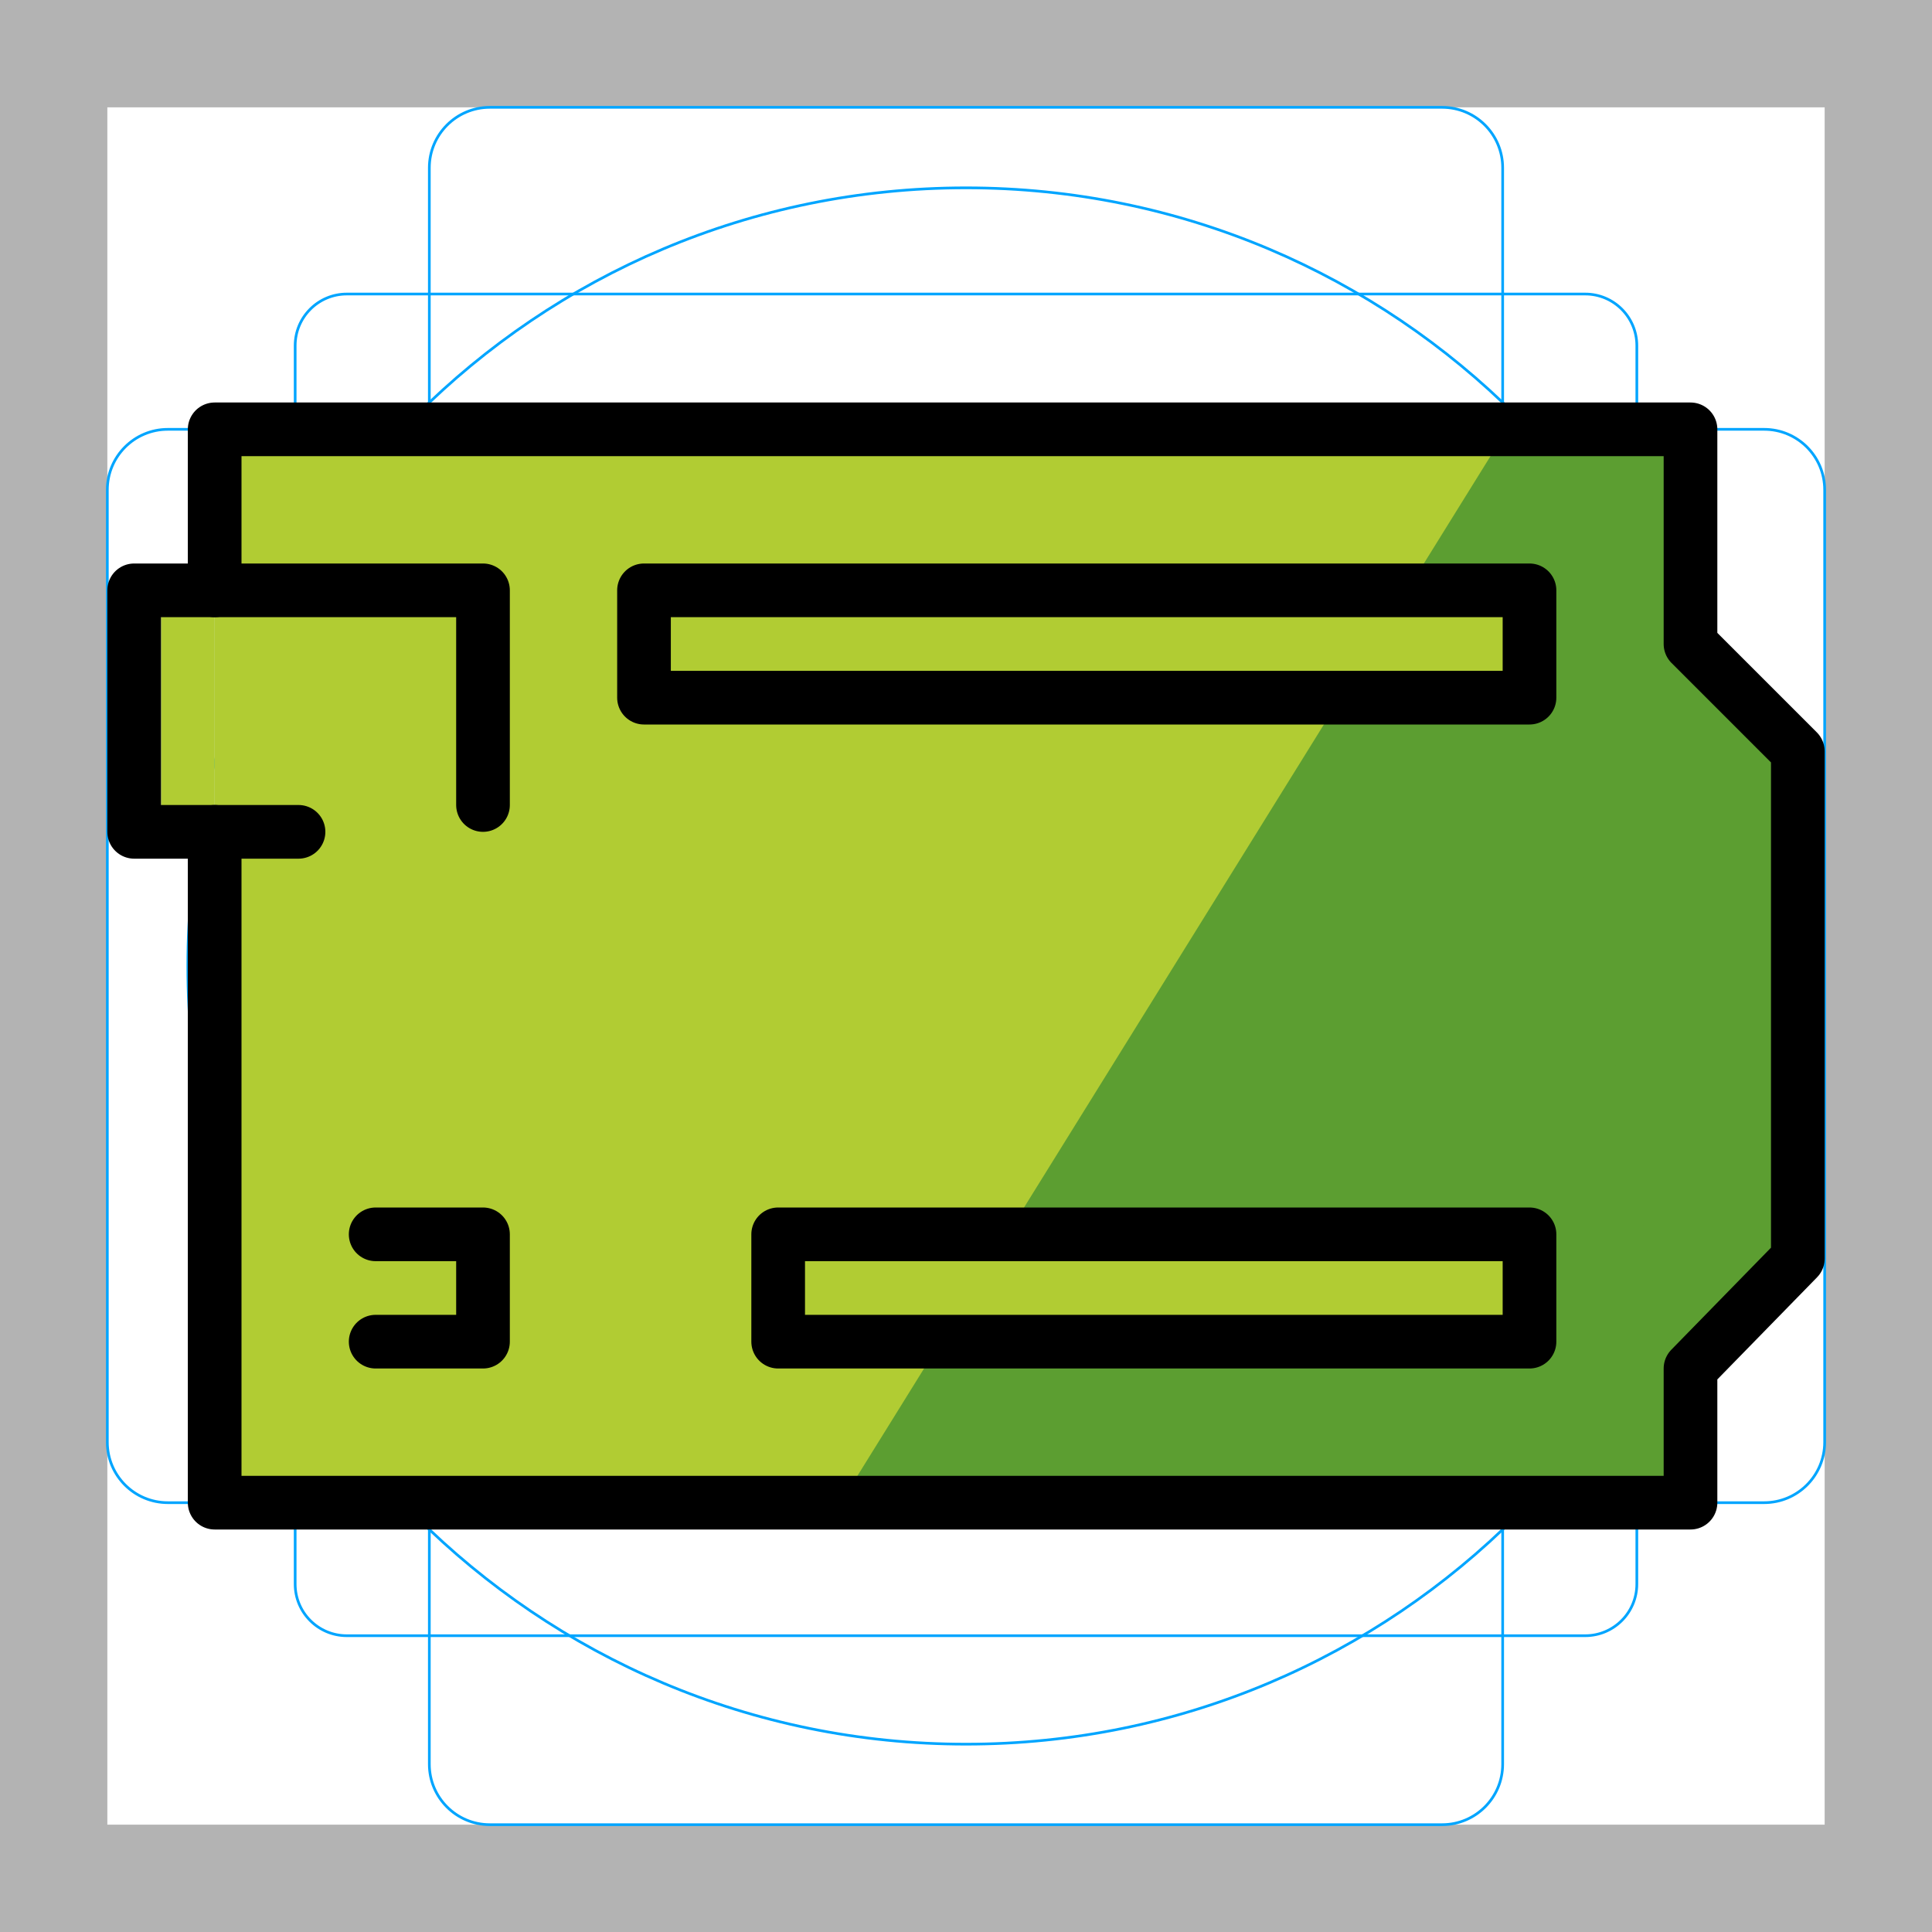
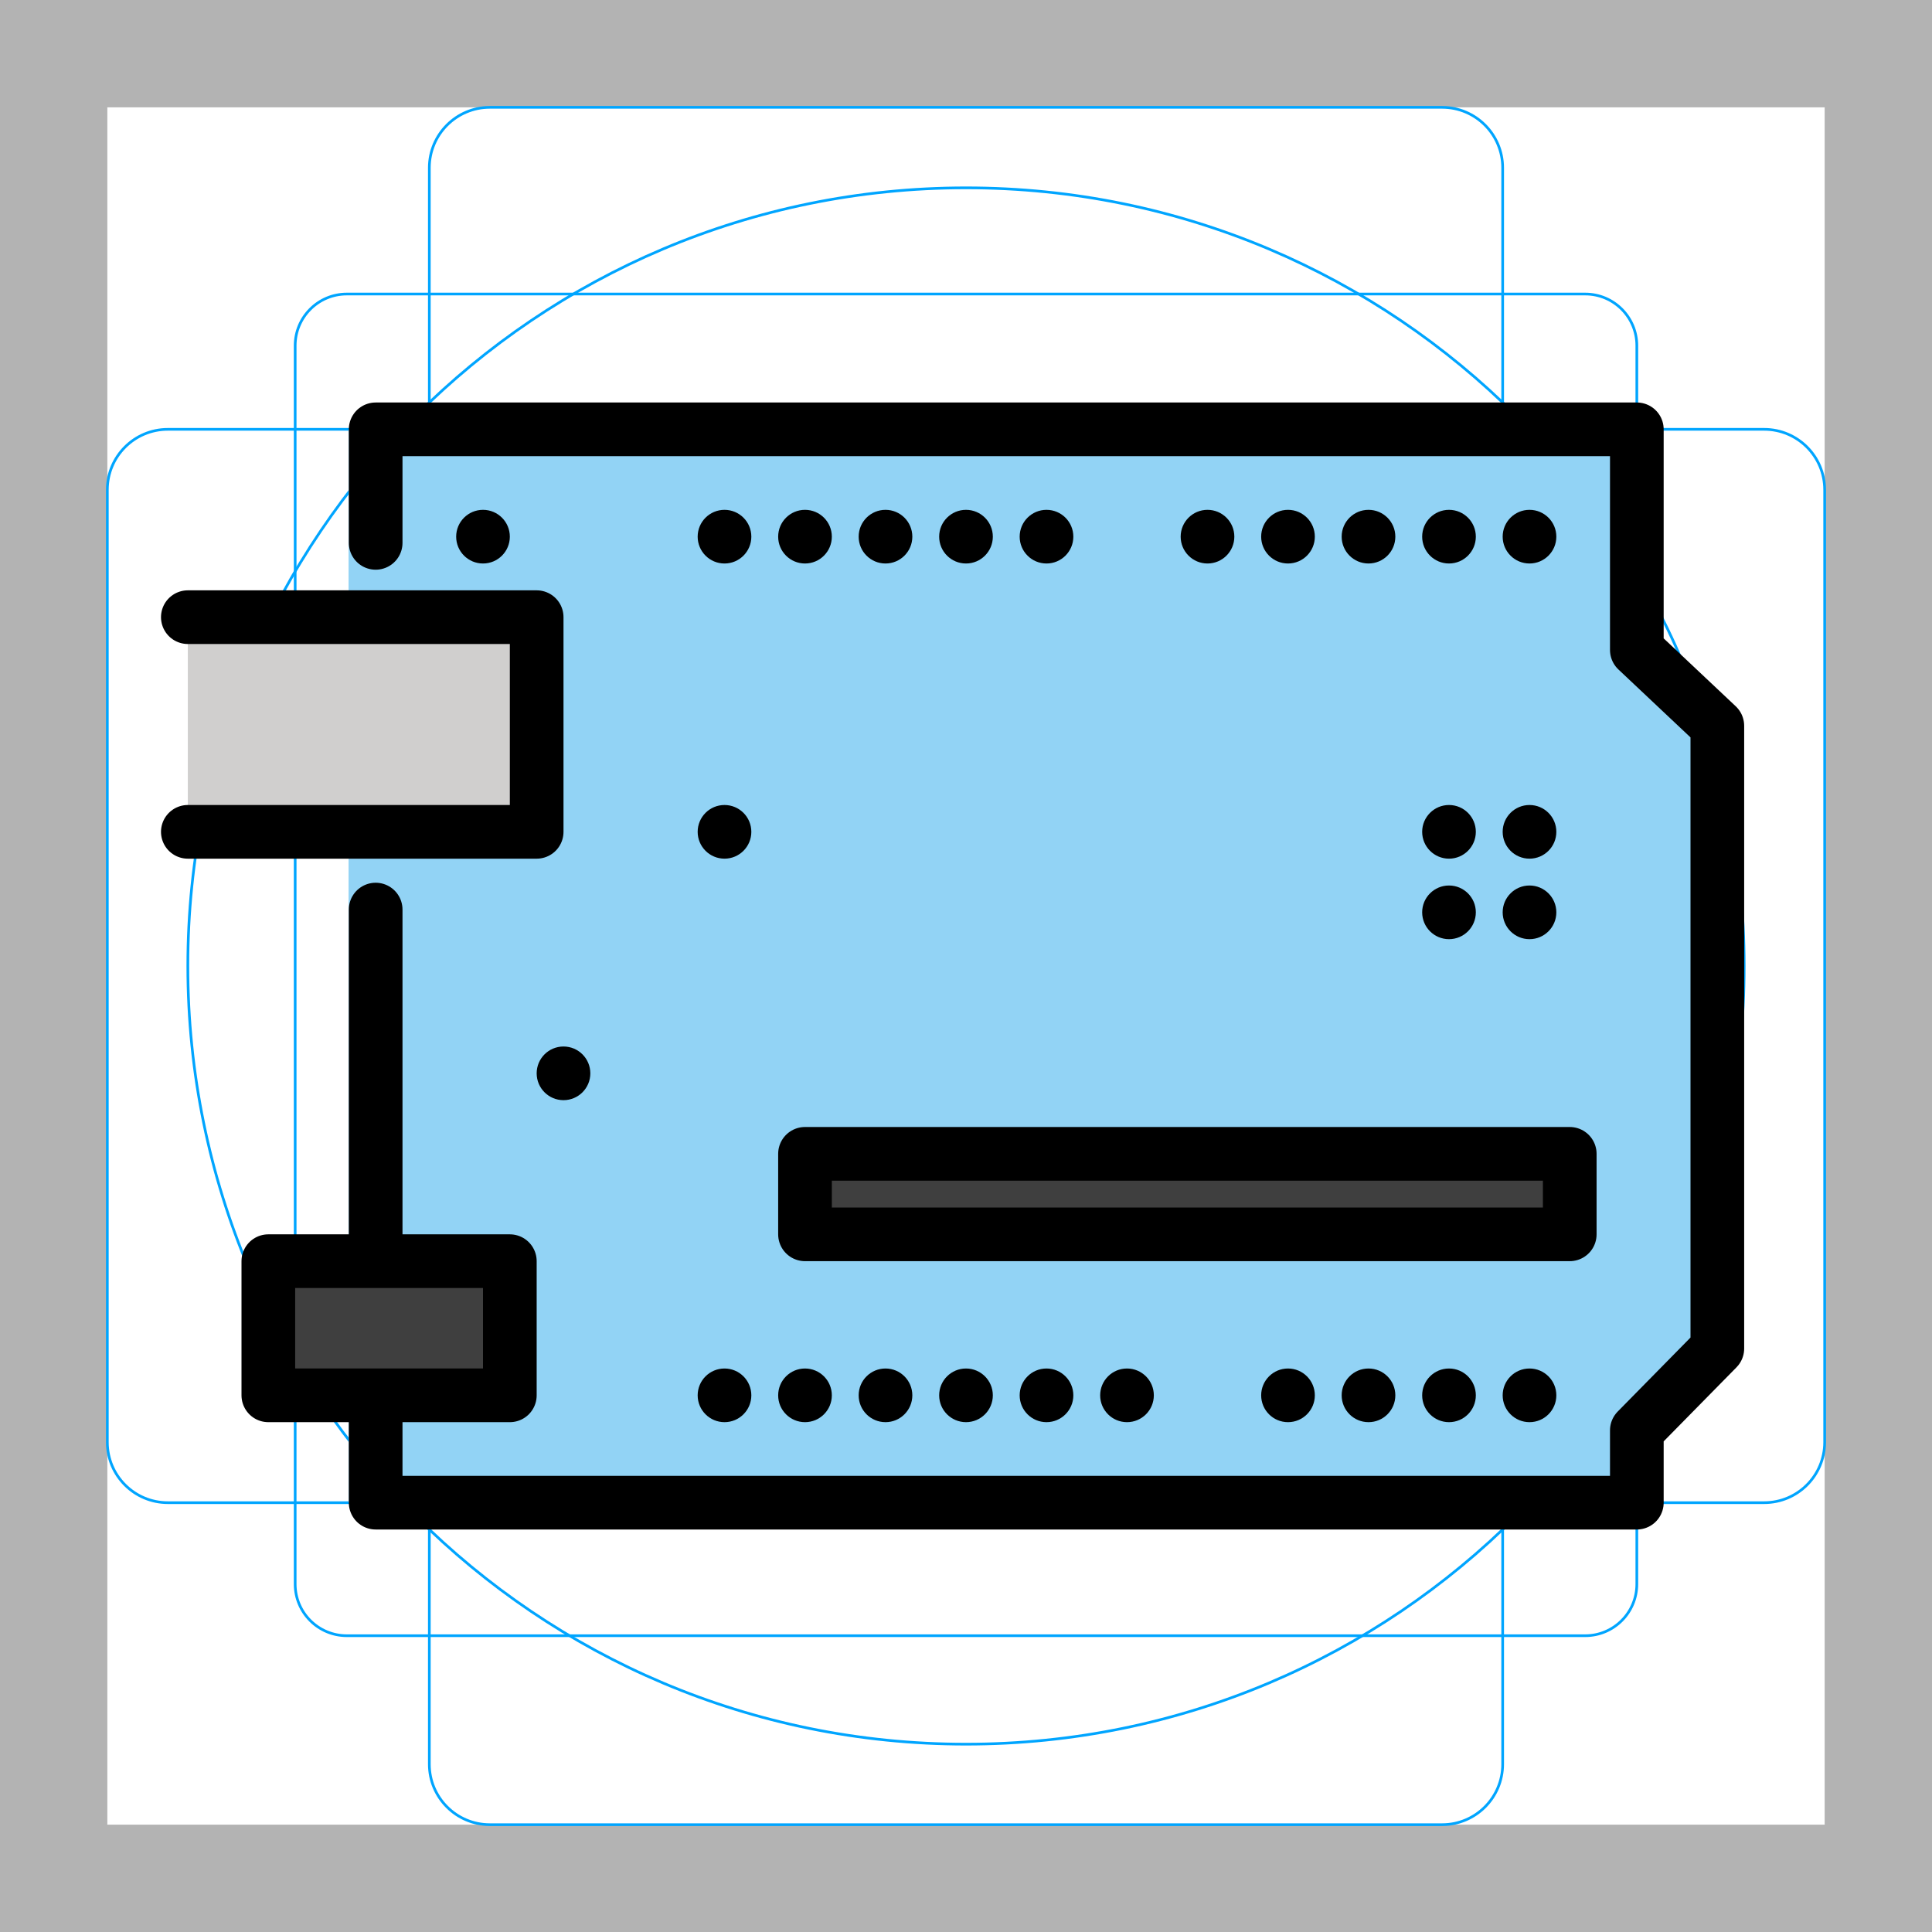
<svg xmlns="http://www.w3.org/2000/svg" id="emoji" viewBox="0 0 72 72">
  <g id="grid">
-     <path fill="#b3b3b3" d="M68,4V68H4V4H68m4-4H0V72H72V0Z" />
-     <path fill="none" stroke="#00a5ff" stroke-miterlimit="10" stroke-width="0.1" d="M12.923,10.958H59.077A1.923,1.923,0,0,1,61,12.881V59.035a1.923,1.923,0,0,1-1.923,1.923H12.923A1.923,1.923,0,0,1,11,59.035V12.881A1.923,1.923,0,0,1,12.923,10.958Z" />
-     <rect x="16" y="4" rx="2.254" width="40" height="64" fill="none" stroke="#00a5ff" stroke-miterlimit="10" stroke-width="0.1" />
-     <rect x="16" y="4" rx="2.254" width="40" height="64" transform="translate(72) rotate(90)" fill="none" stroke="#00a5ff" stroke-miterlimit="10" stroke-width="0.1" />
+     <path fill="#b3b3b3" d="M68,4v64H4V4h64M72,0H0v72h72V0h0Z" />
+     <rect x="11" y="10.958" rx="1.923" ry="1.923" width="50" height="50" fill="none" stroke="#00a5ff" stroke-miterlimit="10" stroke-width="0.1" />
+     <rect x="16" y="4" rx="2.254" ry="2.254" width="40" height="64" fill="none" stroke="#00a5ff" stroke-miterlimit="10" stroke-width="0.1" />
+     <rect x="16" y="4" rx="2.254" ry="2.254" width="40" height="64" transform="translate(72) rotate(90)" fill="none" stroke="#00a5ff" stroke-miterlimit="10" stroke-width="0.1" />
    <circle cx="36" cy="36" r="29" fill="none" stroke="#00a5ff" stroke-miterlimit="10" stroke-width="0.1" />
  </g>
  <g id="color">
-     <polygon fill="#5C9E31" stroke="none" points="8,56 63,56 63,51 67,46.904 67,28 63,24 63,16 8,16" />
-     <polyline fill="#5C9E31" stroke="none" points="63,56 63,51 67,46.904 67,28 63,24 63,16 56.167,16" />
-     <polygon fill="#B1CC33" stroke="none" points="31.333,56 8,56 8,16 56.167,16" />
-     <rect x="6" y="22" width="2" height="9" fill="#B1CC33" stroke="none" />
-     <rect x="29" y="46" width="28" height="4" fill="#B1CC33" stroke="none" stroke-linecap="round" stroke-linejoin="round" stroke-miterlimit="10" stroke-width="2" />
-     <rect x="24" y="22" width="33" height="4" fill="#B1CC33" stroke="none" stroke-linecap="round" stroke-linejoin="round" stroke-miterlimit="10" stroke-width="2" />
+     <polyline fill="#92d3f5" points="12.99 20.231 12.99 16 60.939 16 60.939 24.222 64 27.049 64 50.256 60.939 53.306 60.939 56 12.99 56 12.99 52.429" />
+     <rect x="10" y="47" width="9" height="5" fill="#3f3f3f" />
+     <rect x="30" y="43" width="28.5" height="3" fill="#3f3f3f" />
+     <rect x="7" y="23" width="13" height="8" fill="#d0cfce" />
  </g>
-   <g id="hair" />
-   <g id="skin" />
-   <g id="skin-shadow" />
  <g id="line">
-     <polyline fill="none" stroke="#000000" stroke-linecap="round" stroke-linejoin="round" stroke-miterlimit="10" stroke-width="2" points="8,22 8,16 63,16 63,24 67,28 67,46.904 63,51 63,56 8,56 8,31" />
-     <rect x="29" y="46" width="28" height="4" fill="none" stroke="#000000" stroke-linecap="round" stroke-linejoin="round" stroke-miterlimit="10" stroke-width="2" />
-     <rect x="24" y="22" width="33" height="4" fill="none" stroke="#000000" stroke-linecap="round" stroke-linejoin="round" stroke-miterlimit="10" stroke-width="2" />
-     <polyline fill="none" stroke="#000000" stroke-linecap="round" stroke-linejoin="round" stroke-miterlimit="10" stroke-width="2" points="18,30 18,22 5,22 5,31 11.125,31" />
-     <polyline fill="none" stroke="#000000" stroke-linecap="round" stroke-linejoin="round" stroke-miterlimit="10" stroke-width="2" points="14,50 18,50 18,46 14,46" />
+     <line x1="14" x2="14" y1="46.649" y2="33.897" fill="none" stroke="#000" stroke-linecap="round" stroke-linejoin="round" stroke-width="2" />
+     <polyline fill="none" stroke="#000" stroke-linecap="round" stroke-linejoin="round" stroke-width="2" points="14 20.231 14 16 61 16 61 24.222 64 27.049 64 50.256 61 53.306 61 56 14 56 14 52.429" />
+     <polyline fill="none" stroke="#000" stroke-linecap="round" stroke-linejoin="round" stroke-width="2" points="7 23 20 23 20 31 7 31" />
+     <rect x="10" y="47" width="9" height="5" fill="none" stroke="#000" stroke-linecap="round" stroke-linejoin="round" stroke-width="2" />
+     <rect x="30" y="43" width="28.5" height="3" fill="none" stroke="#000" stroke-linecap="round" stroke-linejoin="round" stroke-width="2" />
+     <circle cx="27" cy="20" r="1" />
+     <circle cx="18" cy="20" r="1" />
+     <circle cx="30" cy="20" r="1" />
+     <circle cx="33" cy="20" r="1" />
+     <circle cx="36" cy="20" r="1" />
+     <circle cx="39" cy="20" r="1" />
+     <circle cx="45" cy="20" r="1" />
+     <circle cx="48" cy="20" r="1" />
+     <circle cx="51" cy="20" r="1" />
+     <circle cx="54" cy="20" r="1" />
+     <circle cx="57" cy="20" r="1" />
+     <circle cx="27" cy="52" r="1" />
+     <circle cx="30" cy="52" r="1" />
+     <circle cx="33" cy="52" r="1" />
+     <circle cx="36" cy="52" r="1" />
+     <circle cx="39" cy="52" r="1" />
+     <circle cx="42" cy="52" r="1" />
+     <circle cx="48" cy="52" r="1" />
+     <circle cx="51" cy="52" r="1" />
+     <circle cx="54" cy="52" r="1" />
+     <circle cx="57" cy="52" r="1" />
+     <circle cx="57" cy="31" r="1" />
+     <circle cx="54" cy="31" r="1" />
+     <circle cx="27" cy="31" r="1" />
+     <circle cx="21" cy="40" r="1" />
+     <circle cx="57" cy="34" r="1" />
+     <circle cx="54" cy="34" r="1" />
  </g>
</svg>
